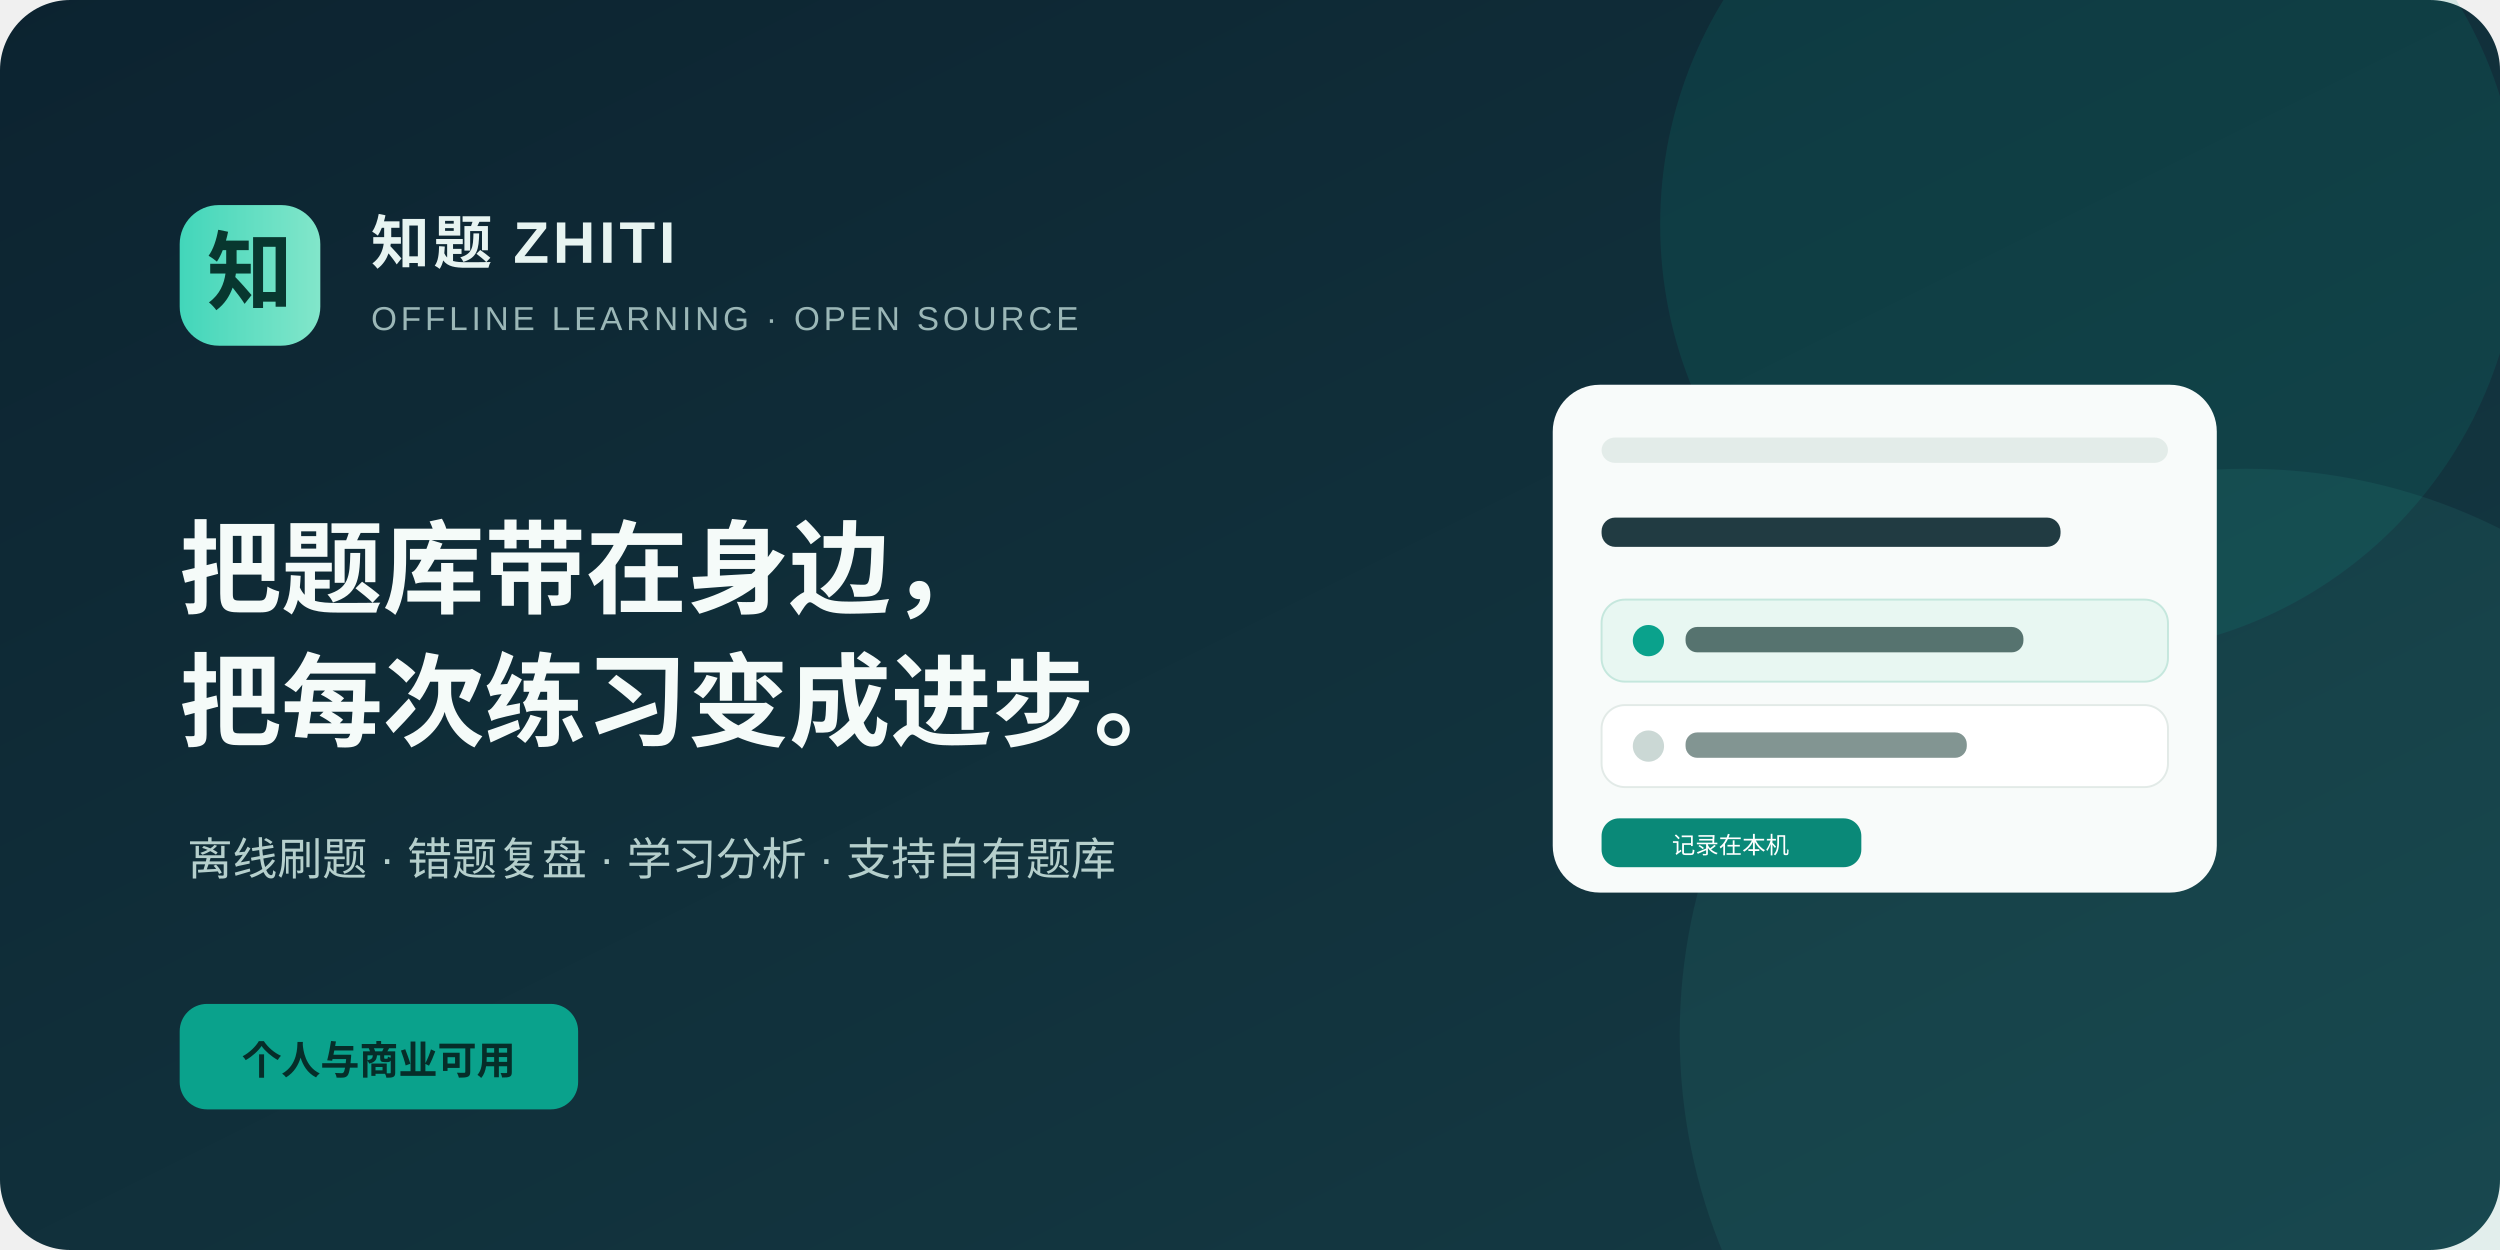
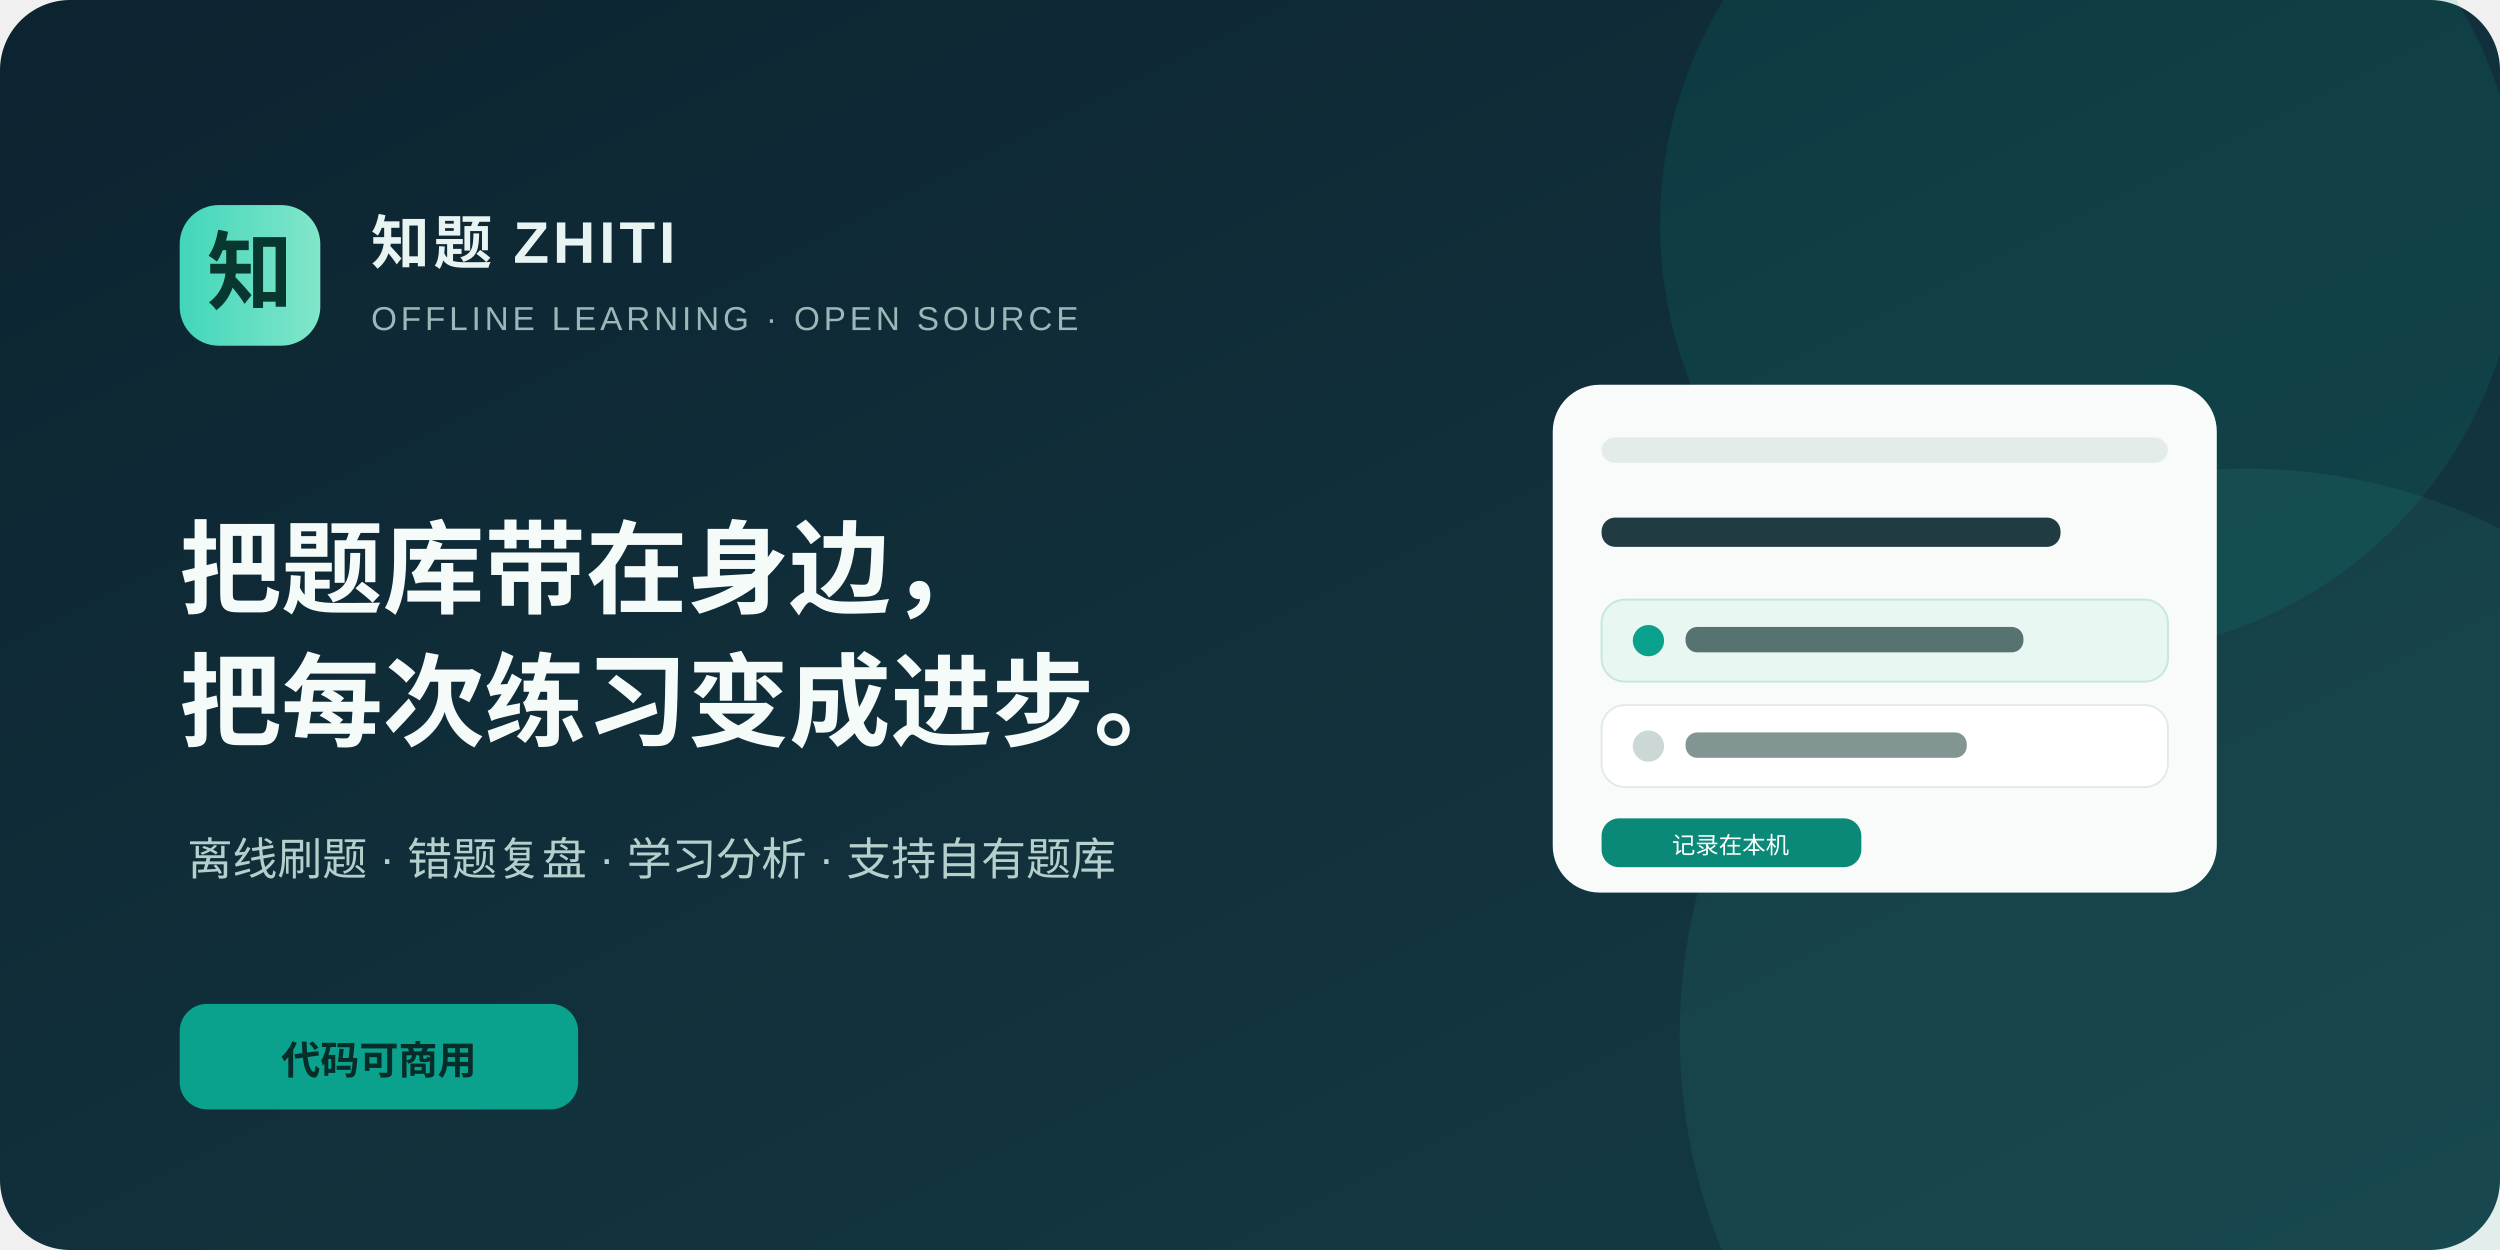
<svg xmlns="http://www.w3.org/2000/svg" width="1280" height="640" viewBox="0 0 1280 640">
  <defs>
    <linearGradient id="bg" x1="0" y1="0" x2="1" y2="1">
      <stop stop-color="#0c2330" />
      <stop offset="1" stop-color="#153c45" />
    </linearGradient>
    <linearGradient id="mint" x1="0" x2="1">
      <stop stop-color="#42d6ba" />
      <stop offset="1" stop-color="#82e6ca" />
    </linearGradient>
  </defs>
  <rect width="1280" height="640" rx="36" fill="url(#bg)" />
  <circle cx="1070" cy="115" r="220" fill="#0aa28c" opacity=".13" />
  <circle cx="1150" cy="530" r="290" fill="#42d6ba" opacity=".08" />
  <rect x="92" y="105" width="72" height="72" rx="20" fill="url(#mint)" />
  <text x="128" y="155" text-anchor="middle" font-size="44" font-weight="800" font-family="Arial,sans-serif" fill="#08372f">知</text>
  <text x="190" y="135" fill="#e7f4f1" font-size="30" font-weight="700" font-family="Arial,sans-serif" letter-spacing="2">知题 ZHITI</text>
  <text x="190" y="169" fill="#9bb7b7" font-size="17" font-family="Arial,sans-serif" letter-spacing="2">OFFLINE LEARNING · OPEN SOURCE</text>
  <text x="92" y="310" fill="#f5fbf9" font-size="52" font-weight="750" font-family="Arial,sans-serif">把题库带在身边，</text>
  <text x="92" y="378" fill="#f5fbf9" font-size="52" font-weight="750" font-family="Arial,sans-serif">把每次练习变成进步。</text>
  <text x="96" y="448" fill="#b5cfcc" font-size="23" font-family="Arial,sans-serif">离线刷题 · 错题复盘 · 学习分析 · 支持自有题库</text>
  <rect x="92" y="514" width="204" height="54" rx="14" fill="#0aa28c" />
-   <text x="194" y="550" text-anchor="middle" fill="#062d29" font-size="20" font-weight="700" font-family="Arial,sans-serif">个人与商业可用</text>
+   <text x="194" y="550" text-anchor="middle" fill="#062d29" font-size="20" font-weight="700" font-family="Arial,sans-serif">代码可商用</text>
  <g transform="translate(795 197)">
    <rect width="340" height="260" rx="24" fill="#f8fbfa" />
    <rect x="25" y="27" width="290" height="13" rx="7" fill="#e3ece9" />
    <rect x="25" y="68" width="235" height="15" rx="7" fill="#213b42" />
    <rect x="25" y="110" width="290" height="42" rx="12" fill="#e8f7f2" stroke="#c5e7dd" />
    <circle cx="49" cy="131" r="8" fill="#0aa28c" />
    <rect x="68" y="124" width="173" height="13" rx="6" fill="#56736f" />
    <rect x="25" y="164" width="290" height="42" rx="12" fill="#fff" stroke="#e2eae7" />
    <circle cx="49" cy="185" r="8" fill="#cbd8d5" />
    <rect x="68" y="178" width="144" height="13" rx="6" fill="#829592" />
    <rect x="25" y="222" width="133" height="25" rx="9" fill="#0a8978" />
    <text x="91" y="240" text-anchor="middle" fill="white" font-size="12" font-family="Arial,sans-serif">记录在本机</text>
  </g>
</svg>
